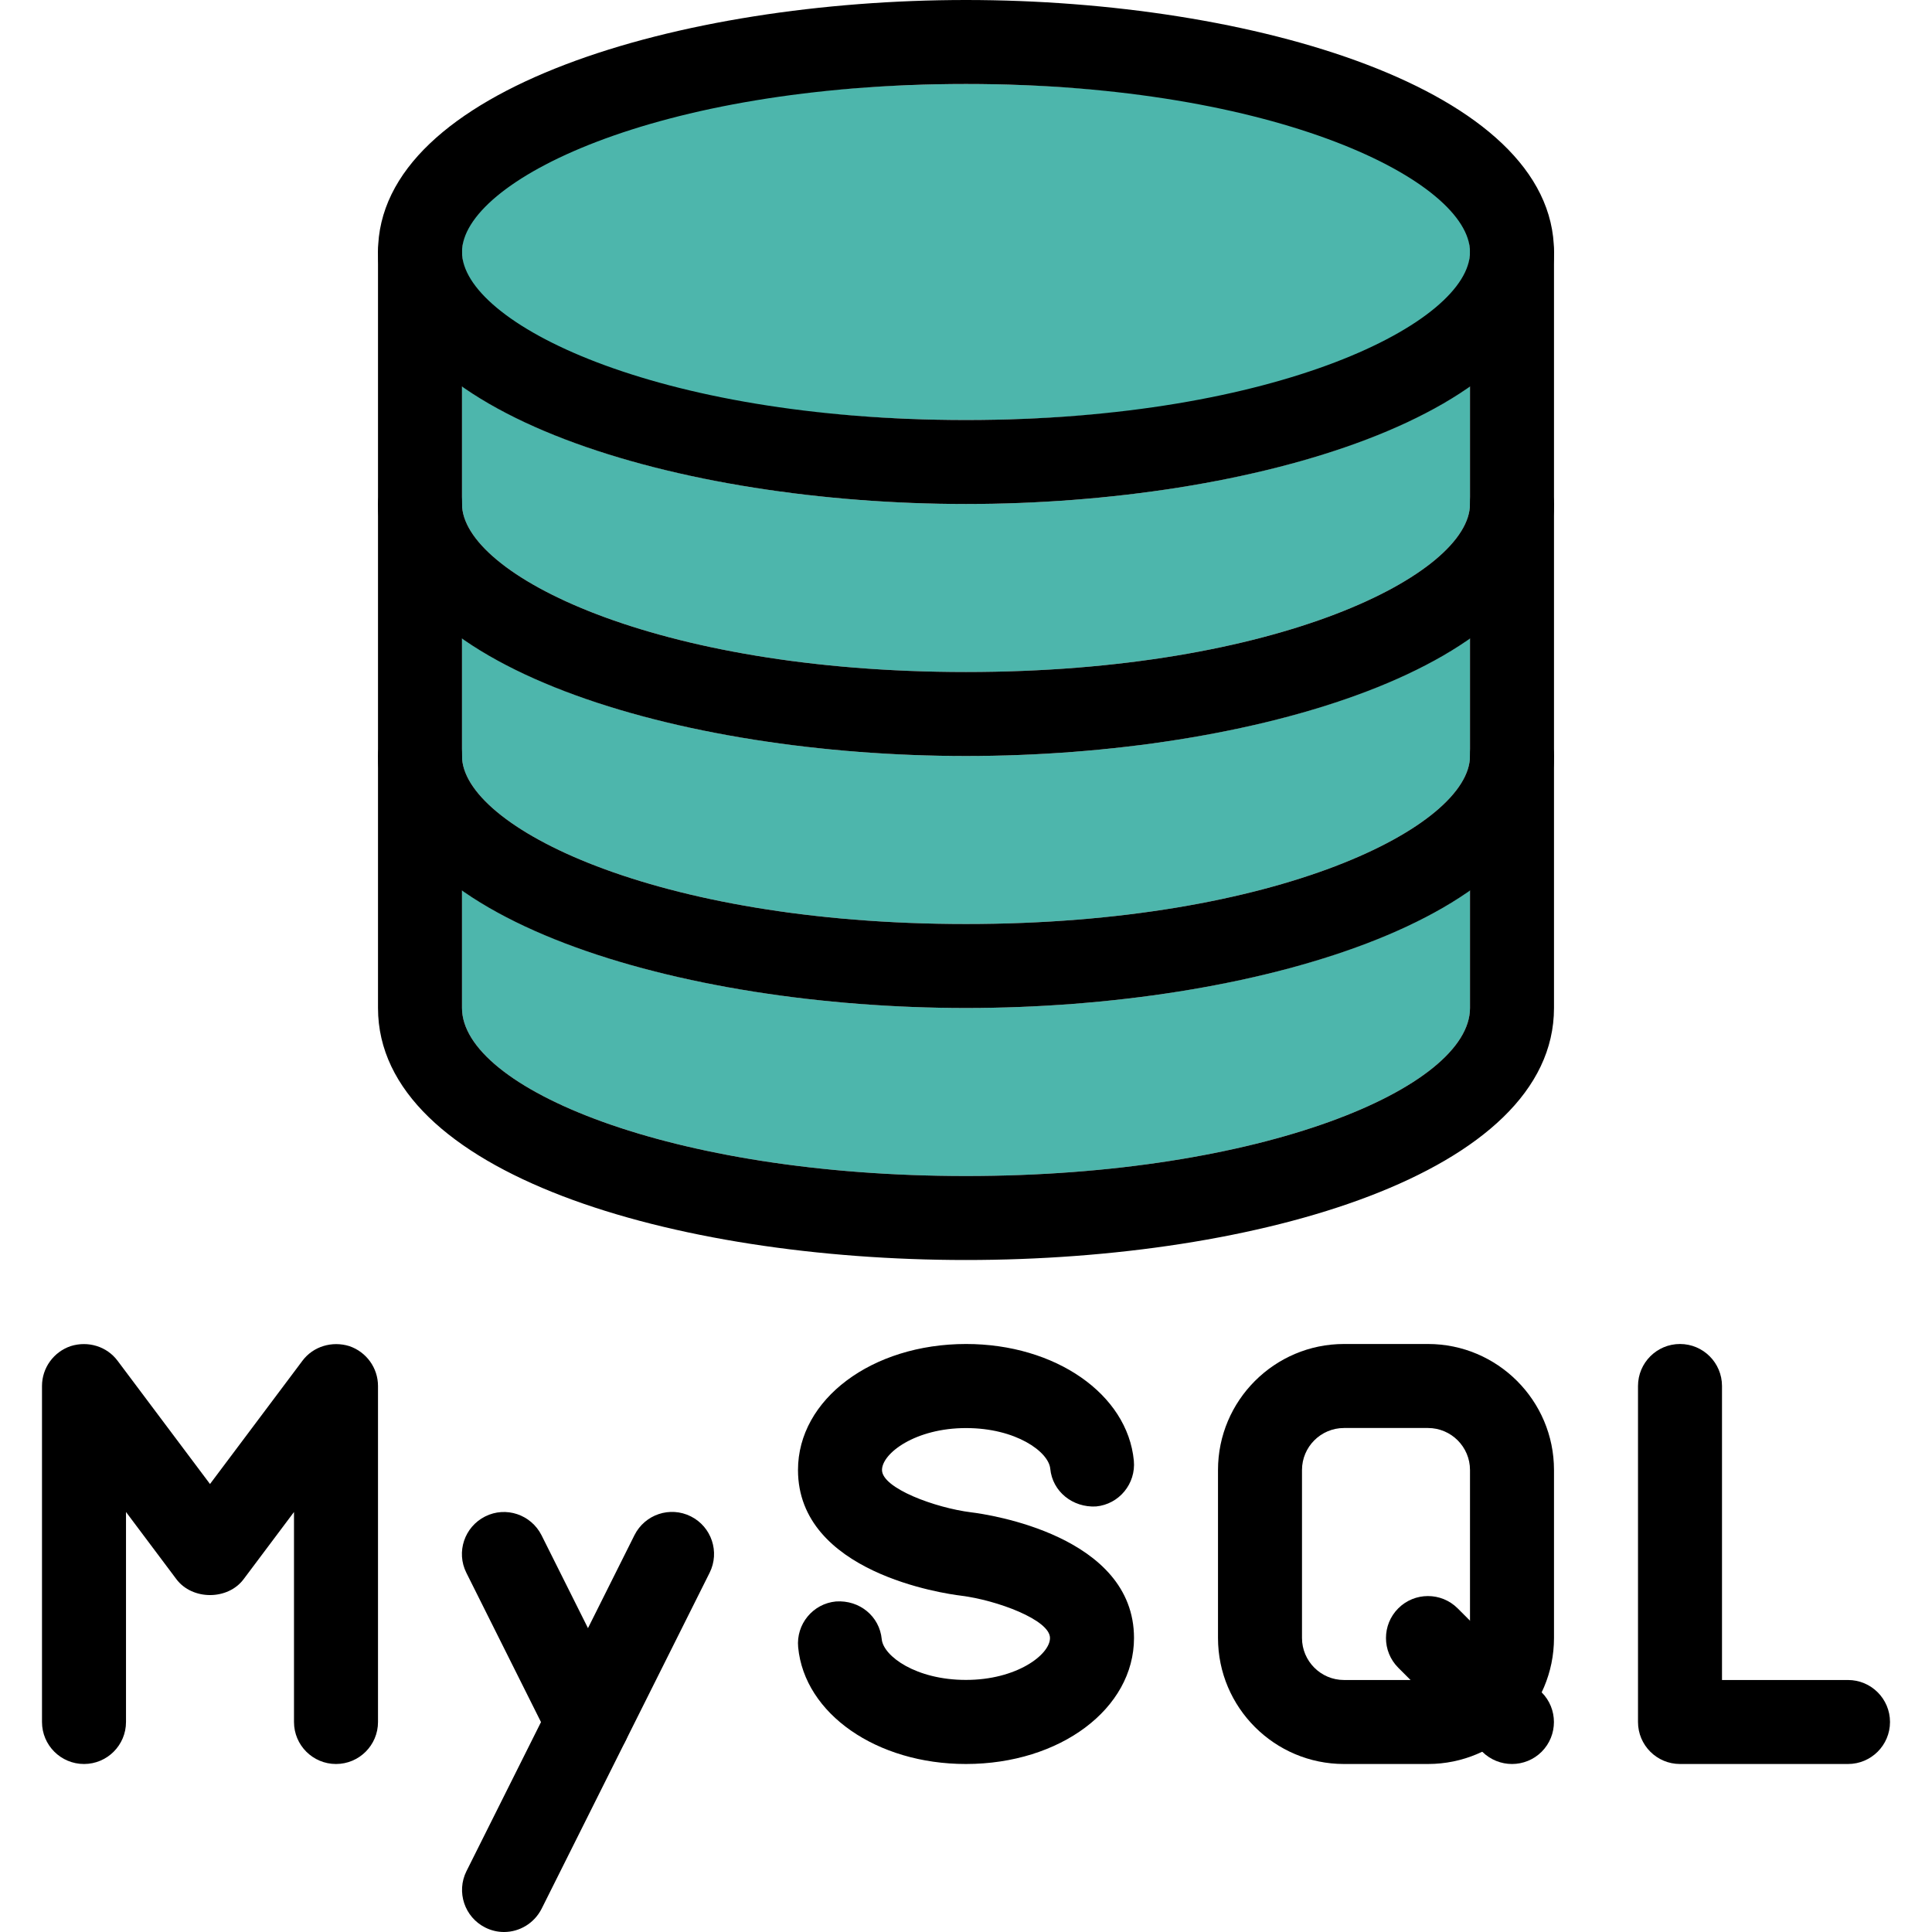
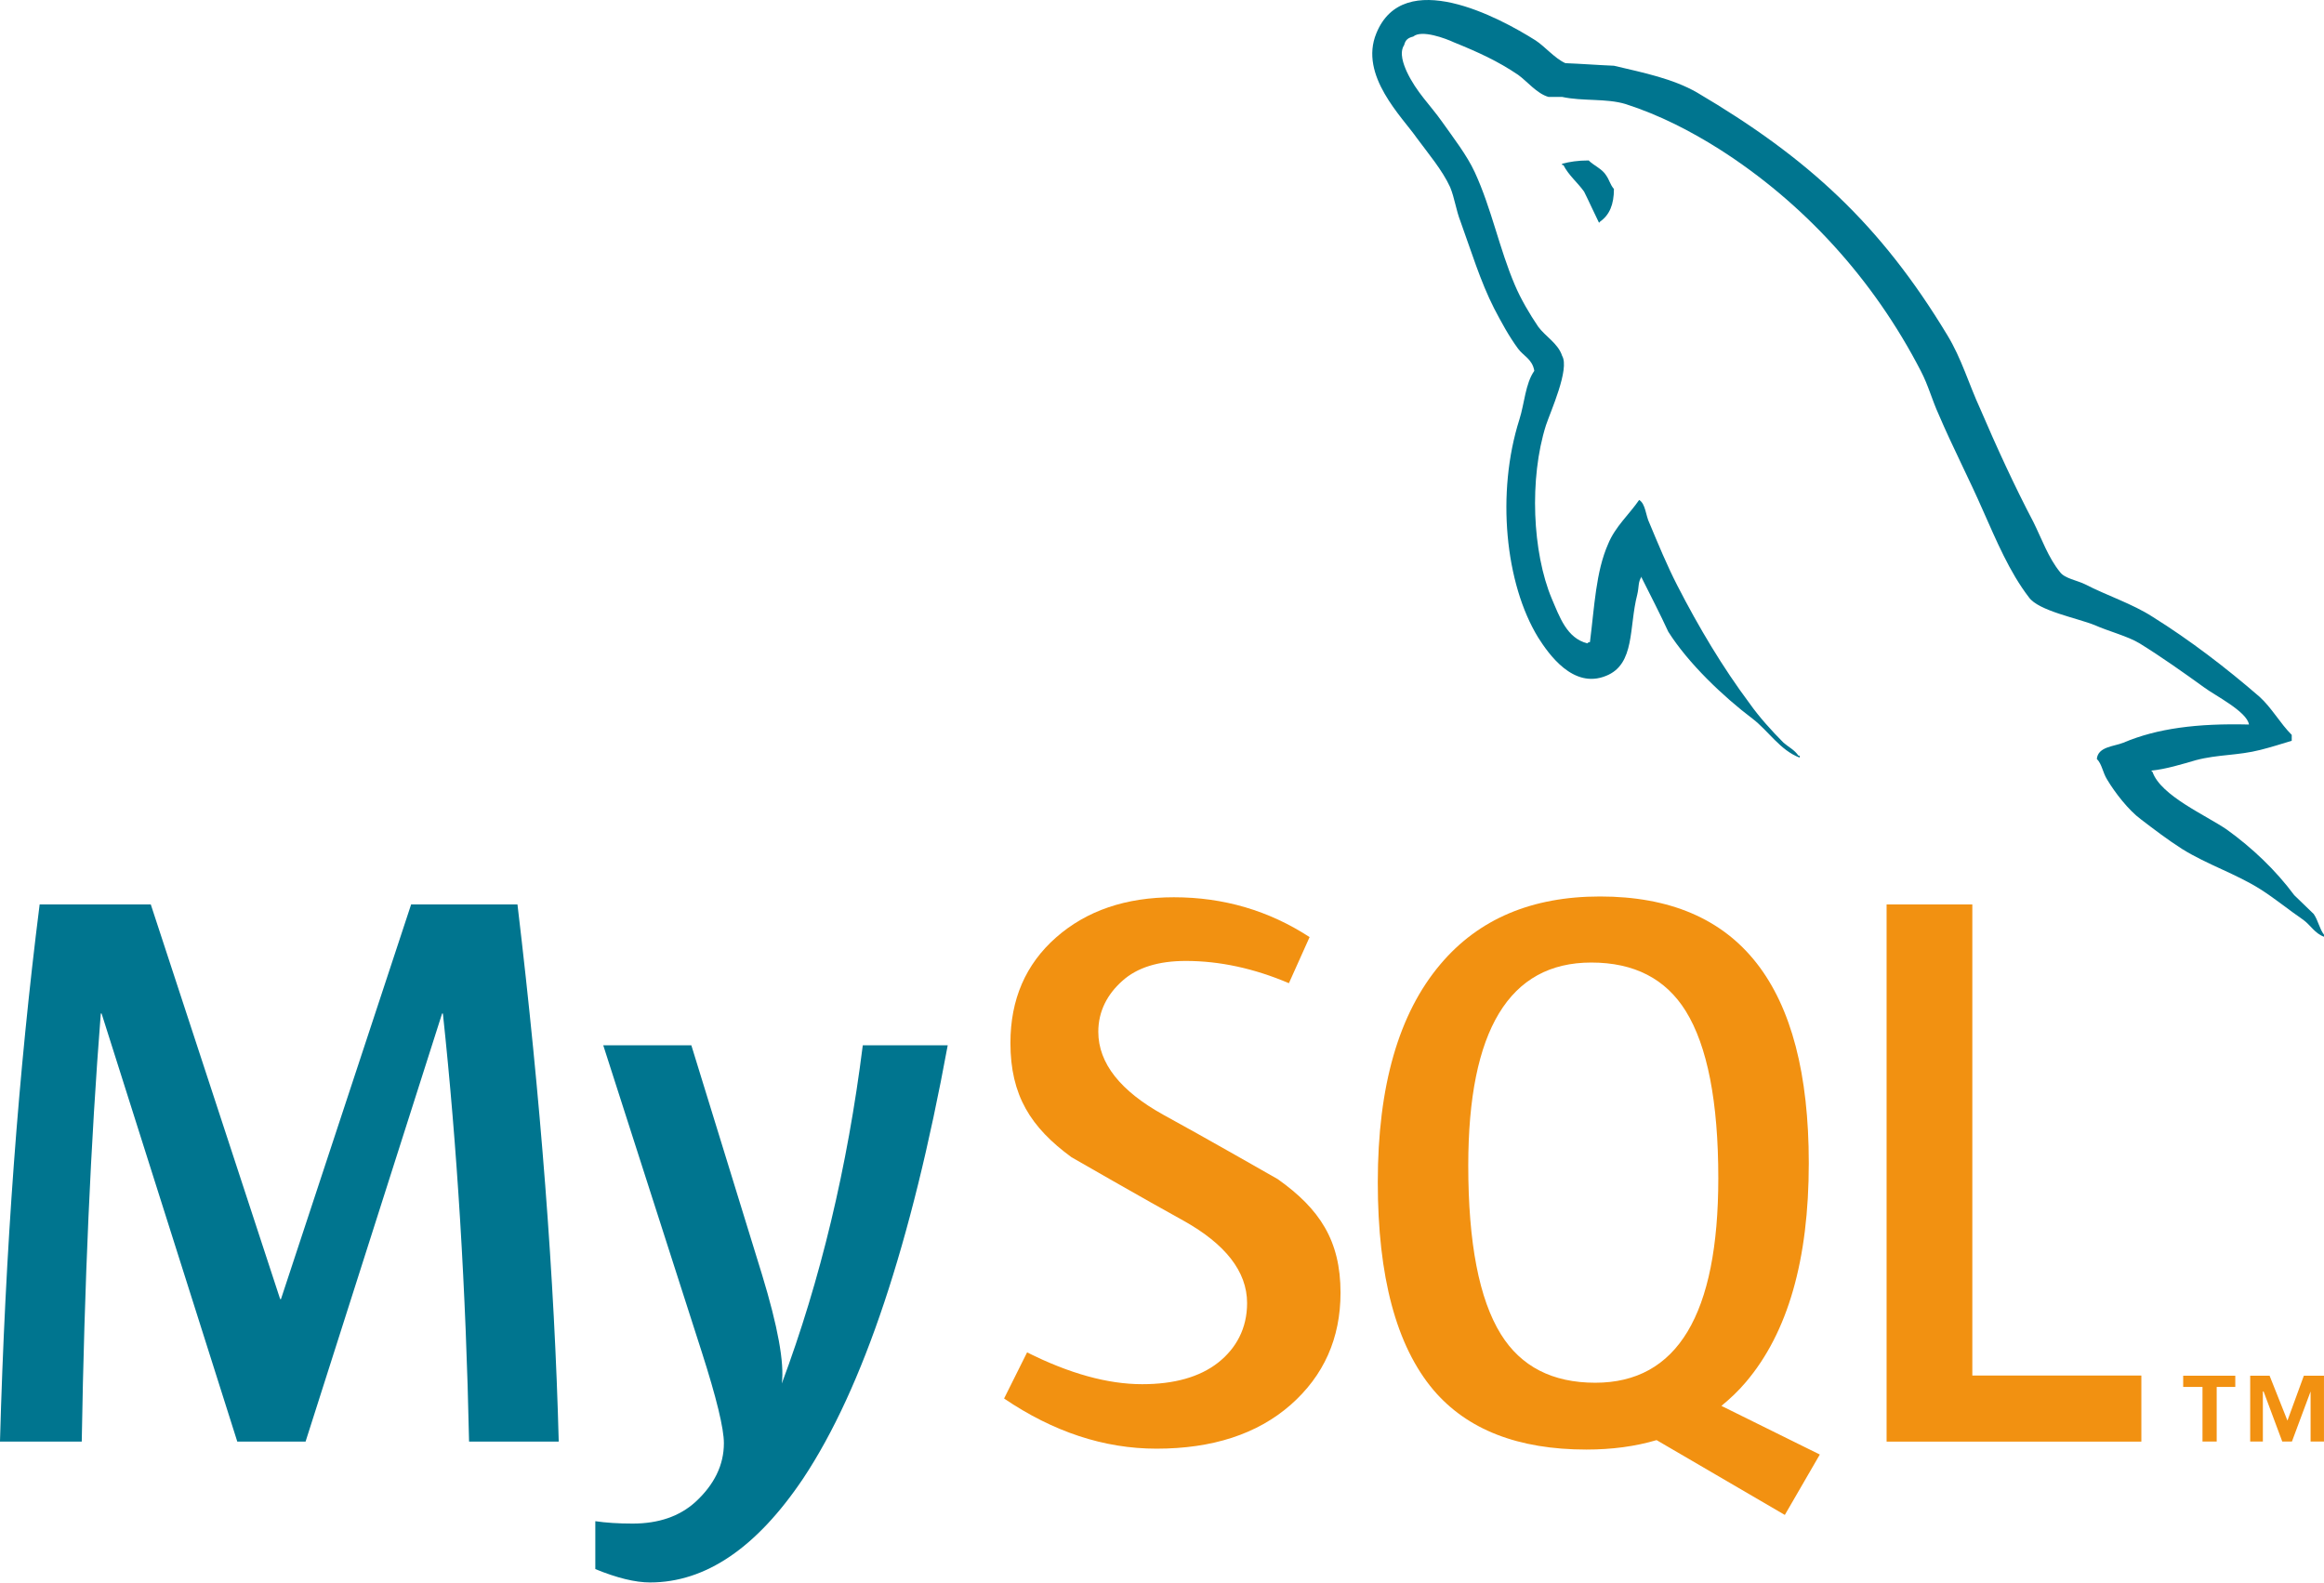
- <svg xmlns="http://www.w3.org/2000/svg" height="490pt" viewBox="-10 0 490 490.667" width="490pt">
-   <g fill="#4db6ac">
-     <path d="m363 192c0 17.812-48.703 42.668-128 42.668s-128-24.855-128-42.668v-29.91c27.883 19.586 78.934 29.91 128 29.91s100.117-10.324 128-29.91zm0 0" />
-     <path d="m363 128c0 17.812-48.703 42.668-128 42.668s-128-24.855-128-42.668v-29.91c27.883 19.586 78.934 29.91 128 29.91s100.117-10.324 128-29.91zm0 0" />
-     <path d="m363 64c0-23.562-57.309-42.668-128-42.668s-128 19.105-128 42.668 57.309 42.668 128 42.668 128-19.105 128-42.668zm0 0" />
-     <path d="m235 298.668c-75.434 0-128-22.488-128-42.668v-29.91c27.883 19.586 78.934 29.91 128 29.91s100.117-10.324 128-29.91v29.91c0 20.18-52.566 42.668-128 42.668zm0 0" />
+ <svg xmlns="http://www.w3.org/2000/svg" version="1.1" viewBox="0 0 388.12 264.29" width="388.12" height="264.29" preserveAspectRatio="xMinYMin meet">
+   <g display="inline" transform="matrix(1.818926,0,0,1.823775,-82.14211,-64.84365)">
+     <g transform="matrix(1.269924,0,0,-1.269924,3.366231,208.1249)">
+       <g transform="scale(0.1,0.1)">
+         <path fill-rule="nonzero" fill="#00758F" d="m733.07,319.32-64.832,0c-2.28,109.43-8.6,212.33-18.93,308.72h-0.571l-98.711-308.72h-49.363l-98.113,308.72h-0.578c-7.28-92.57-11.86-195.47-13.77-308.72h-59.113c3.82,137.73,13.38,266.84,28.68,387.36h80.356l93.535-284.62h0.574l94.109,284.62h76.887c16.836-141.15,26.778-270.3,29.832-387.36" />
+         <path fill-rule="nonzero" fill="#00758F" d="m1014.3,605.11c-26.401-143.25-61.225-247.35-104.45-312.29-33.679-50.039-70.574-75.058-110.75-75.058-10.71,0-23.917,3.226-39.589,9.636v34.532c7.656-1.121,16.64-1.719,26.972-1.719,18.743,0,33.848,5.18,45.34,15.519,13.762,12.598,20.649,26.758,20.649,42.45,0,10.718-5.372,32.711-16.067,65.98l-71.152,220.95h63.691l51.067-165.25c11.472-37.519,16.257-63.711,14.343-78.64,27.93,74.601,47.442,155.9,58.543,243.89h61.401" />
+         <path fill-rule="nonzero" fill="#F29111" d="m1298.3,426.69c0-32.851-12.07-59.82-36.13-80.921-24.08-21.008-56.43-31.54-96.94-31.54-37.89,0-74.61,12.122-110.18,36.168l16.64,33.274c30.61-15.301,58.31-22.942,83.18-22.942,23.33,0,41.59,5.192,54.8,15.45,13.18,10.332,21.08,24.742,21.08,43.019,0,23-16.04,42.66-45.47,59.153-27.17,14.91-81.47,46.039-81.47,46.039-29.42,21.461-44.17,44.488-44.17,82.429,0,31.379,11,56.742,32.97,76.039,22.02,19.336,50.43,29.004,85.22,29.004,35.96,0,68.66-9.597,98.11-28.722l-14.96-33.243c-25.2,10.684-50.05,16.047-74.55,16.047-19.88,0-35.2-4.773-45.88-14.375-10.74-9.519-17.38-21.769-17.38-36.699,0-22.941,16.39-42.84,46.65-59.652,27.51-14.918,83.14-46.649,83.14-46.649,30.26-21.422,45.34-44.261,45.34-81.879" />
+         <path fill-rule="evenodd" fill="#F29111" d="m1414.2,396.81c-15.69,25.25-23.55,65.769-23.55,121.64,0,97.539,29.66,146.34,88.95,146.34,31,0,53.75-11.672,68.3-34.992,15.67-25.262,23.53-65.43,23.53-120.52,0-98.32-29.66-147.5-88.95-147.5-30.99,0-53.75,11.66-68.28,35.028m230.68-86.829-71.2,35.11c6.34,5.199,12.36,10.808,17.81,17.301,30.23,35.539,45.36,88.14,45.36,157.78,0,128.15-50.31,192.26-150.92,192.26-49.35,0-87.81-16.25-115.35-48.797-30.24-35.582-45.34-87.985-45.34-157.23,0-68.089,13.38-118.04,40.16-149.77,24.4-28.68,61.3-43.04,110.7-43.04,18.43,0,35.34,2.269,50.71,6.808l92.72-53.957,25.28,43.539" />
+         <path fill-rule="nonzero" fill="#F29111" d="m1877.3,319.32-184.19,0,0,387.36,61.98,0,0-339.71,122.21,0,0-47.649" />
+         <path fill-rule="nonzero" fill="#F29111" d="m1921.5,319.36,10.27,0,0,39.411,13.44,0,0,8.05-37.67,0,0-8.05,13.96,0,0-39.411zm78.15,0,9.68,0,0,47.461-14.56,0-11.85-32.351-12.9,32.351-14.03,0,0-47.461,9.16,0,0,36.121,0.52,0,13.51-36.121,6.98,0,13.49,36.121,0-36.121" />
+         <path fill-rule="evenodd" fill="#00758F" d="m1955.1,836.43c-37.46,0.937-66.47-2.801-90.8-13.106-7.02-2.805-18.24-2.805-19.2-11.699,3.77-3.738,4.22-9.817,7.52-14.988,5.6-9.36,15.41-21.977,24.32-28.547,9.83-7.492,19.66-14.953,29.97-21.504,18.24-11.281,38.84-17.805,56.6-29.043,10.33-6.543,20.59-14.961,30.92-22,5.13-3.742,8.38-9.836,14.96-12.152v1.417c-3.3,4.2-4.22,10.286-7.48,14.993-4.67,4.644-9.36,8.883-14.05,13.543-13.58,18.25-30.45,34.148-48.66,47.254-14.99,10.324-47.77,24.367-53.83,41.632,0,0-0.49,0.496-0.95,0.957,10.3,0.95,22.49,4.7,32.31,7.539,15.89,4.2,30.4,3.25,46.78,7.45,7.5,1.886,14.99,4.242,22.51,6.543v4.242c-8.47,8.406-14.53,19.656-23.42,27.605-23.85,20.586-50.09,40.696-77.23,57.571-14.53,9.363-33.25,15.418-48.7,23.394-5.59,2.813-14.94,4.199-18.23,8.906-8.43,10.293-13.13,23.848-19.2,36.036-13.56,25.713-26.69,54.253-38.37,81.443-8.42,18.24-13.57,36.48-23.87,53.34-48.23,79.58-100.63,127.76-181.13,175.04-17.32,9.84-37.91,14.05-59.89,19.2-11.72,0.49-23.41,1.4-35.11,1.86-7.5,3.29-15,12.19-21.54,16.4-26.69,16.84-95.46,53.34-115.13,5.14-12.64-30.44,18.72-60.38,29.49-75.83,7.95-10.75,18.26-22.94,23.85-35.09,3.28-7.96,4.22-16.4,7.51-24.81,7.48-20.59,14.49-43.53,24.34-62.73,5.13-9.83,10.74-20.14,17.29-28.99,3.78-5.18,10.31-7.49,11.72-15.94-6.53-9.35-7.04-23.39-10.78-35.1-16.84-52.89-10.3-118.41,13.58-157.25,7.47-11.699,25.28-37.449,49.15-27.597,21.06,8.41,16.38,35.089,22.46,58.476,1.4,5.656,0.46,9.367,3.26,13.106v-0.946c6.55-13.086,13.12-25.691,19.2-38.84,14.53-22.91,39.78-46.785,60.86-62.683,11.2-8.457,20.1-22.942,34.14-28.106v1.414h-0.92c-2.82,4.2-7.02,6.086-10.77,9.348-8.42,8.43-17.76,18.731-24.34,28.086-19.65,26.199-36.99,55.234-52.4,85.184-7.51,14.543-14.05,30.441-20.14,44.941-2.8,5.59-2.8,14.039-7.49,16.84-7.04-10.285-17.31-19.191-22.45-31.789-8.9-20.149-9.83-44.949-13.13-70.703-1.86-0.489-0.92,0-1.86-0.93-14.96,3.742-20.11,19.184-25.74,32.246-14.04,33.274-16.4,86.627-4.21,125.01,3.26,9.81,17.34,40.7,11.7,50.06-2.83,8.93-12.18,14.03-17.32,21.08-6.07,8.89-12.66,20.1-16.83,29.95-11.24,26.2-16.89,55.23-29.02,81.43-5.62,12.19-15.47,24.83-23.4,36.04-8.91,12.64-18.73,21.53-25.76,36.49-2.32,5.16-5.6,13.59-1.87,19.19,0.92,3.75,2.82,5.16,6.57,6.1,6.05,5.15,23.39-1.39,29.46-4.2,17.33-7,31.84-13.59,46.33-23.4,6.56-4.69,13.58-13.58,21.99-15.94h9.85c14.97-3.25,31.83-0.91,45.88-5.14,24.79-7.95,47.25-19.65,67.39-32.29,61.29-38.85,111.84-94.09,145.99-160.07,5.63-10.75,7.99-20.59,13.13-31.8,9.83-22.98,22.01-46.38,31.82-68.823,9.82-22,19.2-44.446,33.26-62.727,7-9.812,35.09-14.961,47.73-20.113,9.34-4.199,23.87-7.949,32.3-13.09,15.91-9.812,31.79-21.062,46.79-31.844,7.47-5.617,30.88-17.304,32.29-26.679" />
+         <path fill-rule="evenodd" fill="#00758F" d="m1477.7,1243.2c-7.94,0-13.54-0.96-19.19-2.35v-0.94h0.91c3.78-7.47,10.34-12.66,14.98-19.2,3.77-7.49,7.05-14.95,10.79-22.45,0.46,0.46,0.91,0.95,0.91,0.95,6.6,4.66,9.87,12.14,9.87,23.39-2.83,3.3-3.27,6.55-5.63,9.84-2.8,4.67-8.89,7.01-12.64,10.76" />
+       </g>
+     </g>
  </g>
-   <path d="m235 128c-72.406 0-149.332-22.441-149.332-64s76.926-64 149.332-64 149.332 22.441 149.332 64-76.926 64-149.332 64zm0-106.668c-79.297 0-128 24.855-128 42.668s48.703 42.668 128 42.668 128-24.855 128-42.668-48.703-42.668-128-42.668zm0 0" />
-   <path d="m235 192c-72.406 0-149.332-22.441-149.332-64 0-5.887 4.777-10.668 10.664-10.668 5.891 0 10.668 4.781 10.668 10.668 0 17.812 48.703 42.668 128 42.668s128-24.855 128-42.668c0-5.887 4.777-10.668 10.668-10.668 5.887 0 10.664 4.781 10.664 10.668 0 41.559-76.926 64-149.332 64zm0 0" />
-   <path d="m235 256c-72.406 0-149.332-22.441-149.332-64 0-5.887 4.777-10.668 10.664-10.668 5.891 0 10.668 4.781 10.668 10.668 0 17.812 48.703 42.668 128 42.668s128-24.855 128-42.668c0-5.887 4.777-10.668 10.668-10.668 5.887 0 10.664 4.781 10.664 10.668 0 41.559-76.926 64-149.332 64zm0 0" />
-   <path d="m235 320c-74.219 0-149.332-21.973-149.332-64v-192c0-5.887 4.777-10.668 10.664-10.668 5.891 0 10.668 4.781 10.668 10.668v192c0 20.18 52.566 42.668 128 42.668s128-22.488 128-42.668v-192c0-5.887 4.777-10.668 10.668-10.668 5.887 0 10.664 4.781 10.664 10.668v192c0 42.027-75.113 64-149.332 64zm0 0" />
-   <path d="m234.98 448c-22.68 0-40.984-12.758-42.605-29.633-.555-5.867 3.734-11.094 9.602-11.648 5.992-.402 11.07 3.758 11.625 9.602.43 4.309 8.746 10.324 21.355 10.324 12.863.023 21.375-6.398 21.375-10.645 0-4.609-13.504-9.621-22.633-10.754-4.223-.512-41.367-5.82-41.367-31.914 0-17.941 18.754-32 42.688-32 22.68 0 40.984 12.738 42.605 29.613.555 5.867-3.734 11.094-9.602 11.648-5.91.316-11.07-3.758-11.625-9.602-.43-4.309-8.746-10.305-21.355-10.305-12.863-.02-21.375 6.402-21.375 10.645 0 4.629 13.523 9.621 22.656 10.754 4.242.512 41.344 5.867 41.344 31.914 0 17.941-18.754 32-42.688 32zm0 0" />
-   <path d="m352.332 448h-21.332c-17.645 0-32-14.355-32-32v-42.668c0-17.641 14.355-32 32-32h21.332c17.645 0 32 14.359 32 32v42.668c0 17.645-14.355 32-32 32zm-21.332-85.332c-5.887 0-10.668 4.797-10.668 10.664v42.668c0 5.867 4.781 10.668 10.668 10.668h21.332c5.891 0 10.668-4.801 10.668-10.668v-42.668c0-5.867-4.777-10.664-10.668-10.664zm0 0" />
-   <path d="m459 448h-42.668c-5.887 0-10.664-4.777-10.664-10.668v-85.332c0-5.887 4.777-10.668 10.664-10.668 5.891 0 10.668 4.781 10.668 10.668v74.668h32c5.887 0 10.668 4.777 10.668 10.664 0 5.891-4.781 10.668-10.668 10.668zm0 0" />
-   <path d="m373.668 448c-2.73 0-5.461-1.047-7.555-3.113l-21.332-21.336c-4.16-4.16-4.16-10.922 0-15.082s10.922-4.16 15.082 0l21.336 21.332c4.156 4.16 4.156 10.926 0 15.086-2.07 2.066-4.801 3.113-7.531 3.113zm0 0" />
-   <path d="m117.668 490.668c-1.602 0-3.223-.363-4.758-1.133-5.27-2.645-7.402-9.043-4.781-14.312l42.668-85.336c2.645-5.27 9.023-7.422 14.316-4.777 5.27 2.645 7.402 9.047 4.777 14.316l-42.668 85.332c-1.898 3.734-5.652 5.91-9.555 5.91zm0 0" />
-   <path d="m139 448c-3.926 0-7.68-2.176-9.559-5.887l-21.332-42.668c-2.645-5.27-.492-11.668 4.777-14.316 5.27-2.645 11.648-.488 14.316 4.781l21.332 42.664c2.645 5.27.492 11.672-4.777 14.316-1.516.746-3.137 1.109-4.758 1.109zm0 0" />
-   <path d="m75 448c-5.887 0-10.668-4.777-10.668-10.668v-53.332l-12.797 17.066c-4.012 5.375-13.035 5.375-17.07 0l-12.797-17.066v53.332c0 5.891-4.781 10.668-10.668 10.668s-10.668-4.777-10.668-10.668v-85.332c0-4.586 2.945-8.66 7.297-10.133 4.375-1.367 9.152.043 11.906 3.734l23.465 31.293 23.465-31.293c2.754-3.691 7.555-5.078 11.906-3.734 4.352 1.473 7.297 5.547 7.297 10.133v85.332c0 5.891-4.781 10.668-10.668 10.668zm0 0" />
</svg>
